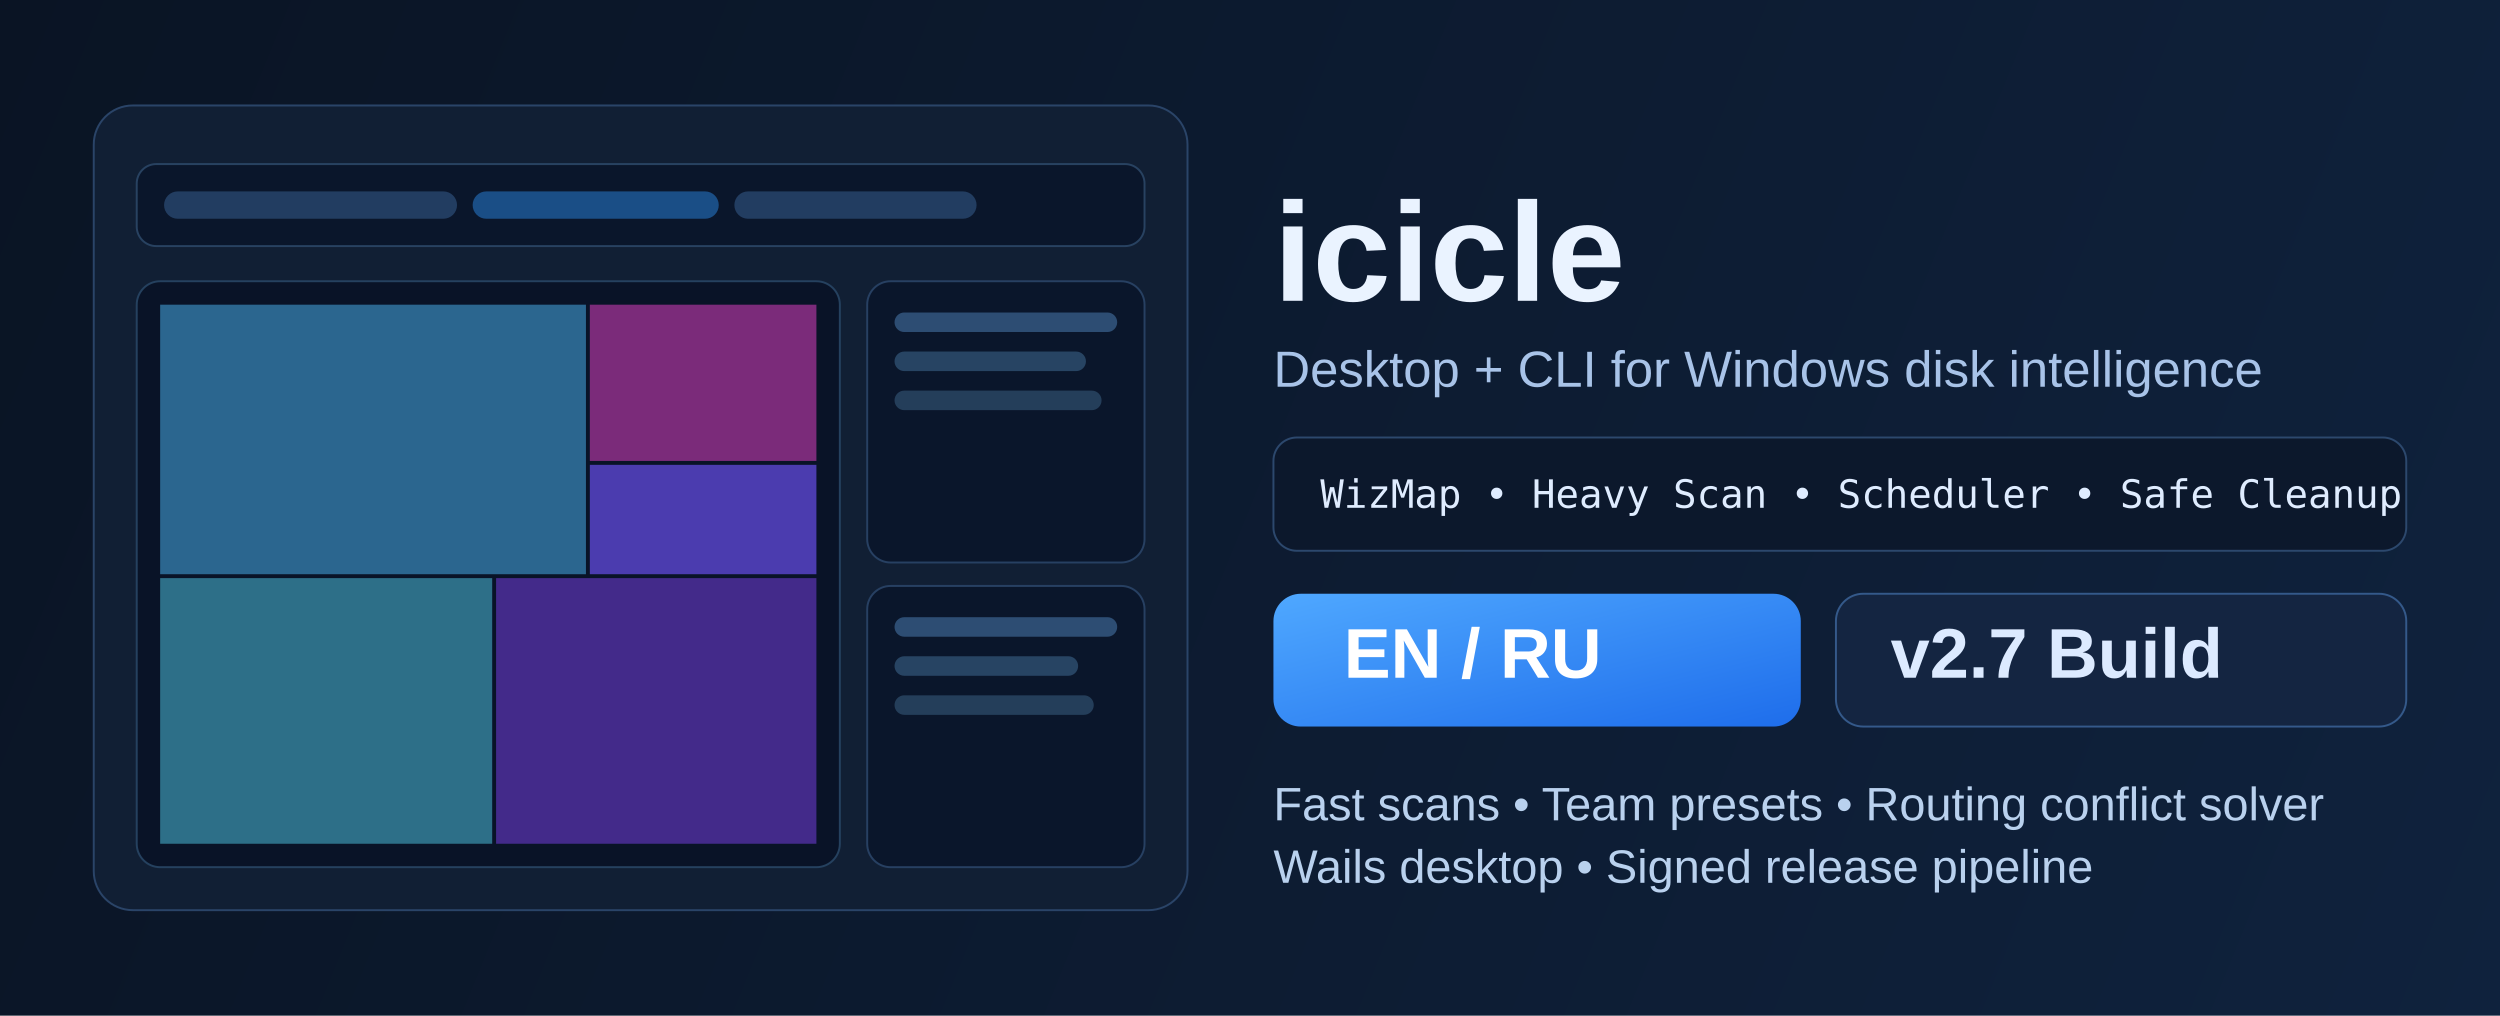
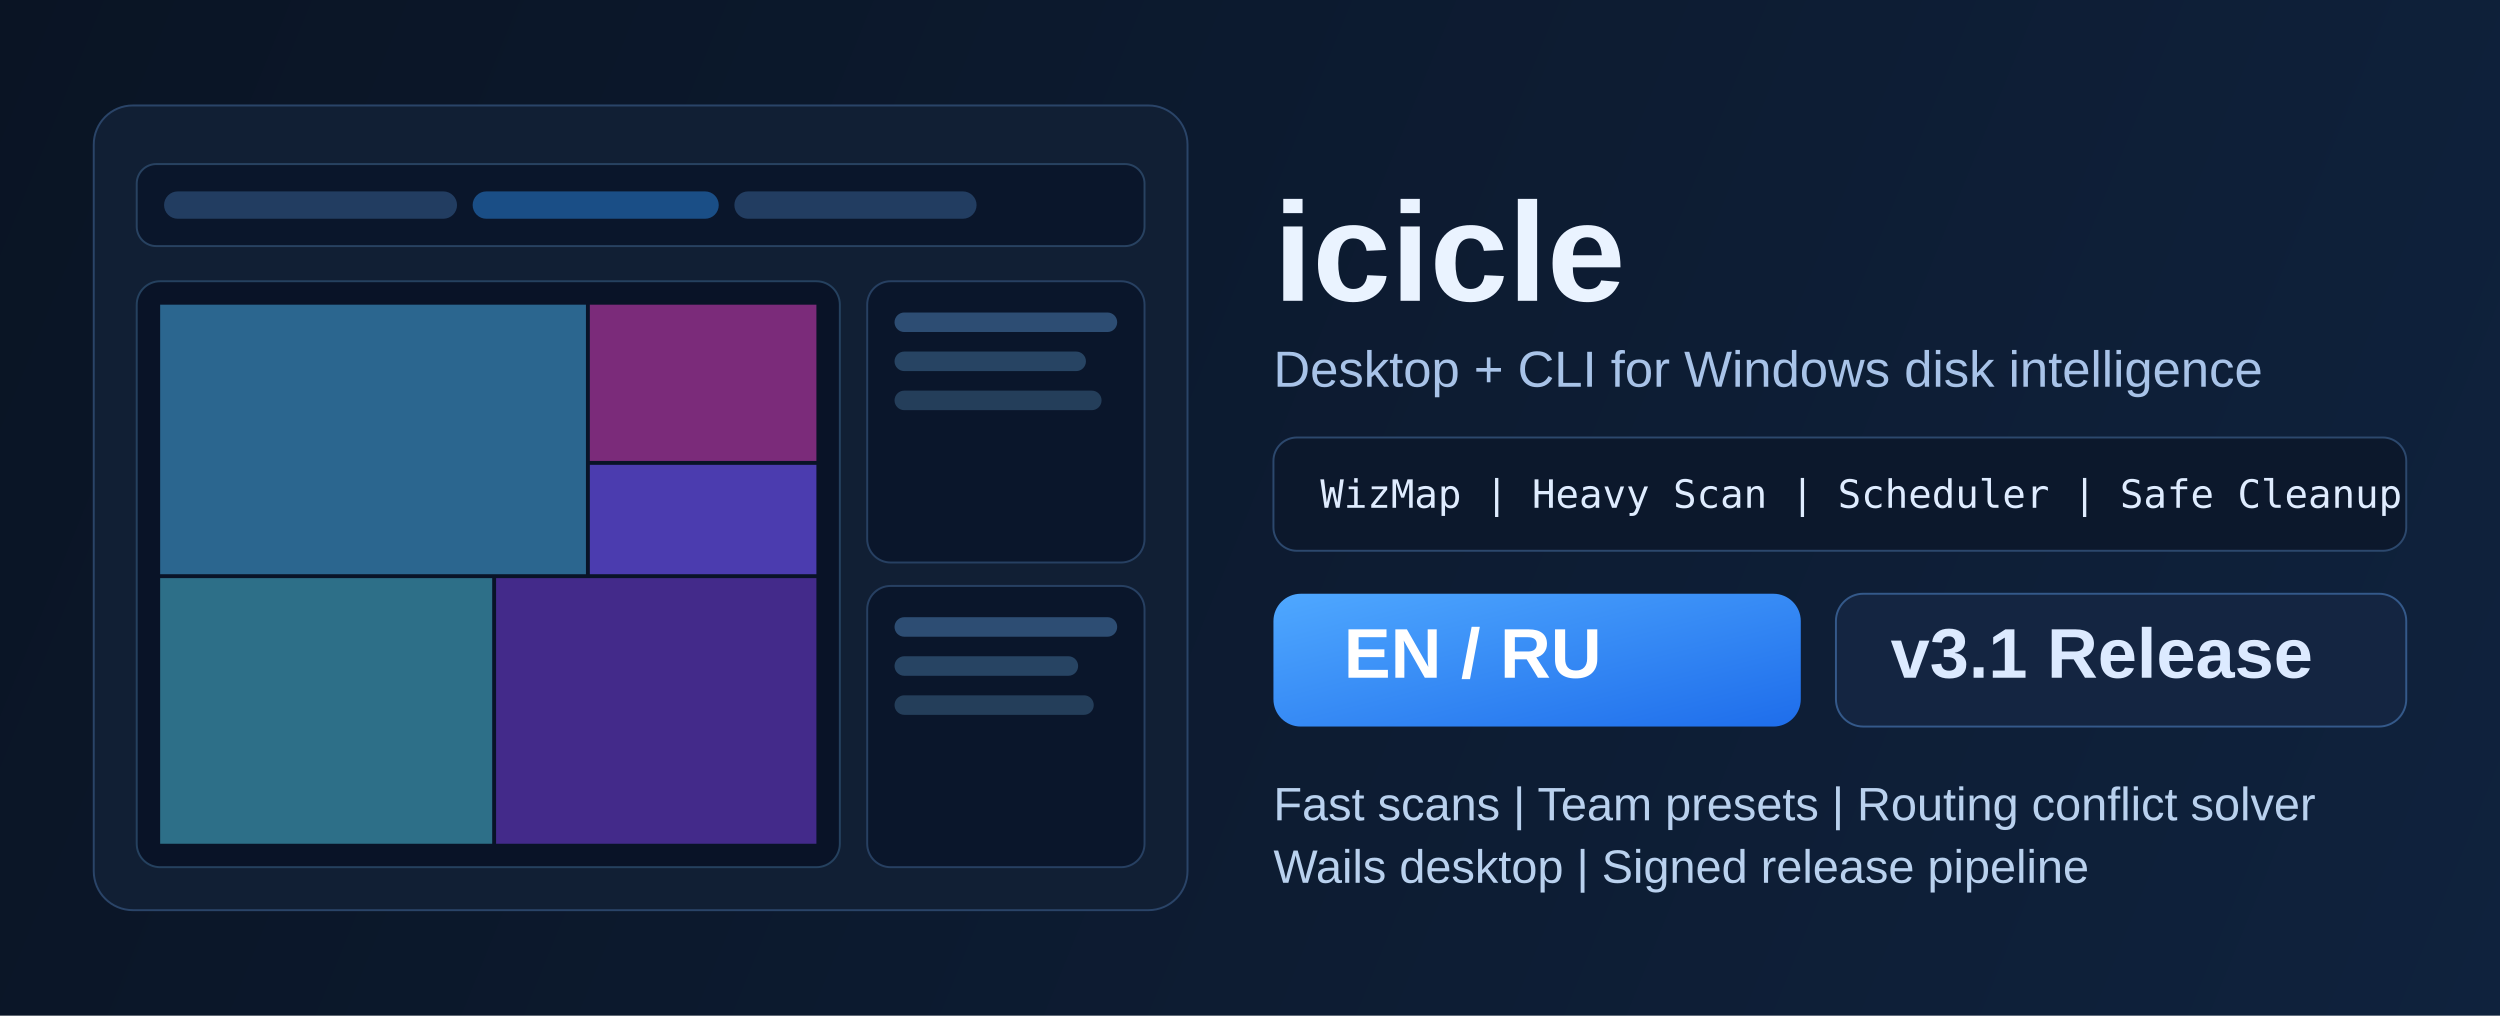
<svg xmlns="http://www.w3.org/2000/svg" width="1280" height="520" viewBox="0 0 1280 520" fill="none">
  <defs>
    <linearGradient id="bg" x1="0" y1="0" x2="1280" y2="520" gradientUnits="userSpaceOnUse">
      <stop stop-color="#0A1424" />
      <stop offset="1" stop-color="#0F223D" />
    </linearGradient>
    <linearGradient id="cta" x1="0" y1="0" x2="1" y2="1">
      <stop stop-color="#4FA8FF" />
      <stop offset="1" stop-color="#1E6DEB" />
    </linearGradient>
  </defs>
  <rect width="1280" height="520" fill="url(#bg)" />
  <rect x="48" y="54" width="560" height="412" rx="20" fill="#111F34" stroke="#2A4468" />
  <rect x="70" y="84" width="516" height="42" rx="10" fill="#0A162B" stroke="#284261" />
  <rect x="84" y="98" width="150" height="14" rx="7" fill="#223D61" />
  <rect x="242" y="98" width="126" height="14" rx="7" fill="#1A4E86" />
  <rect x="376" y="98" width="124" height="14" rx="7" fill="#223D61" />
  <rect x="70" y="144" width="360" height="300" rx="12" fill="#091327" stroke="#25415F" />
  <rect x="82" y="156" width="218" height="138" fill="#2B668F" />
  <rect x="302" y="156" width="116" height="80" fill="#7B2B7A" />
  <rect x="302" y="238" width="116" height="56" fill="#4B3CAF" />
  <rect x="82" y="296" width="170" height="136" fill="#2D6F88" />
  <rect x="254" y="296" width="164" height="136" fill="#432A8A" />
  <rect x="444" y="144" width="142" height="144" rx="12" fill="#0A162B" stroke="#274062" />
  <rect x="444" y="300" width="142" height="144" rx="12" fill="#0A162B" stroke="#274062" />
  <rect x="458" y="160" width="114" height="10" rx="5" fill="#2D4D73" />
  <rect x="458" y="180" width="98" height="10" rx="5" fill="#274463" />
  <rect x="458" y="200" width="106" height="10" rx="5" fill="#243E5A" />
  <rect x="458" y="316" width="114" height="10" rx="5" fill="#2D4D73" />
  <rect x="458" y="336" width="94" height="10" rx="5" fill="#274463" />
  <rect x="458" y="356" width="102" height="10" rx="5" fill="#243E5A" />
  <text x="652" y="154" fill="#EAF3FF" font-family="Segoe UI, Arial" font-size="72" font-weight="700">icicle</text>
  <text x="652" y="198" fill="#A8C3E8" font-family="Segoe UI, Arial" font-size="26">Desktop + CLI for Windows disk intelligence</text>
  <rect x="652" y="224" width="580" height="58" rx="12" fill="#0C182C" stroke="#2C486D" />
-   <text x="676" y="260" fill="#DFECFF" font-family="Consolas, monospace" font-size="20">WizMap  •  Heavy Scan  •  Scheduler  •  Safe Cleanup</text>
+   <text x="676" y="260" fill="#DFECFF" font-family="Consolas, monospace" font-size="20">WizMap | Heavy Scan | Scheduler | Safe Cleanup</text>
  <rect x="652" y="304" width="270" height="68" rx="14" fill="url(#cta)" />
  <text x="688" y="347" fill="#FFFFFF" font-family="Segoe UI, Arial" font-size="36" font-weight="700">EN / RU</text>
  <rect x="940" y="304" width="292" height="68" rx="14" fill="#142541" stroke="#34598A" />
-   <text x="968" y="347" fill="#DCEAFF" font-family="Segoe UI, Arial" font-size="36" font-weight="700">v2.7 Build</text>
-   <text x="652" y="420" fill="#B9D1EE" font-family="Segoe UI, Arial" font-size="24">Fast scans  •  Team presets  •  Routing conflict solver</text>
-   <text x="652" y="452" fill="#B9D1EE" font-family="Segoe UI, Arial" font-size="24">Wails desktop  •  Signed release pipeline</text>
+   <text x="968" y="347" fill="#DCEAFF" font-family="Segoe UI, Arial" font-size="36" font-weight="700">v3.1 Release</text>
+   <text x="652" y="420" fill="#B9D1EE" font-family="Segoe UI, Arial" font-size="24">Fast scans | Team presets | Routing conflict solver</text>
+   <text x="652" y="452" fill="#B9D1EE" font-family="Segoe UI, Arial" font-size="24">Wails desktop | Signed release pipeline</text>
</svg>
